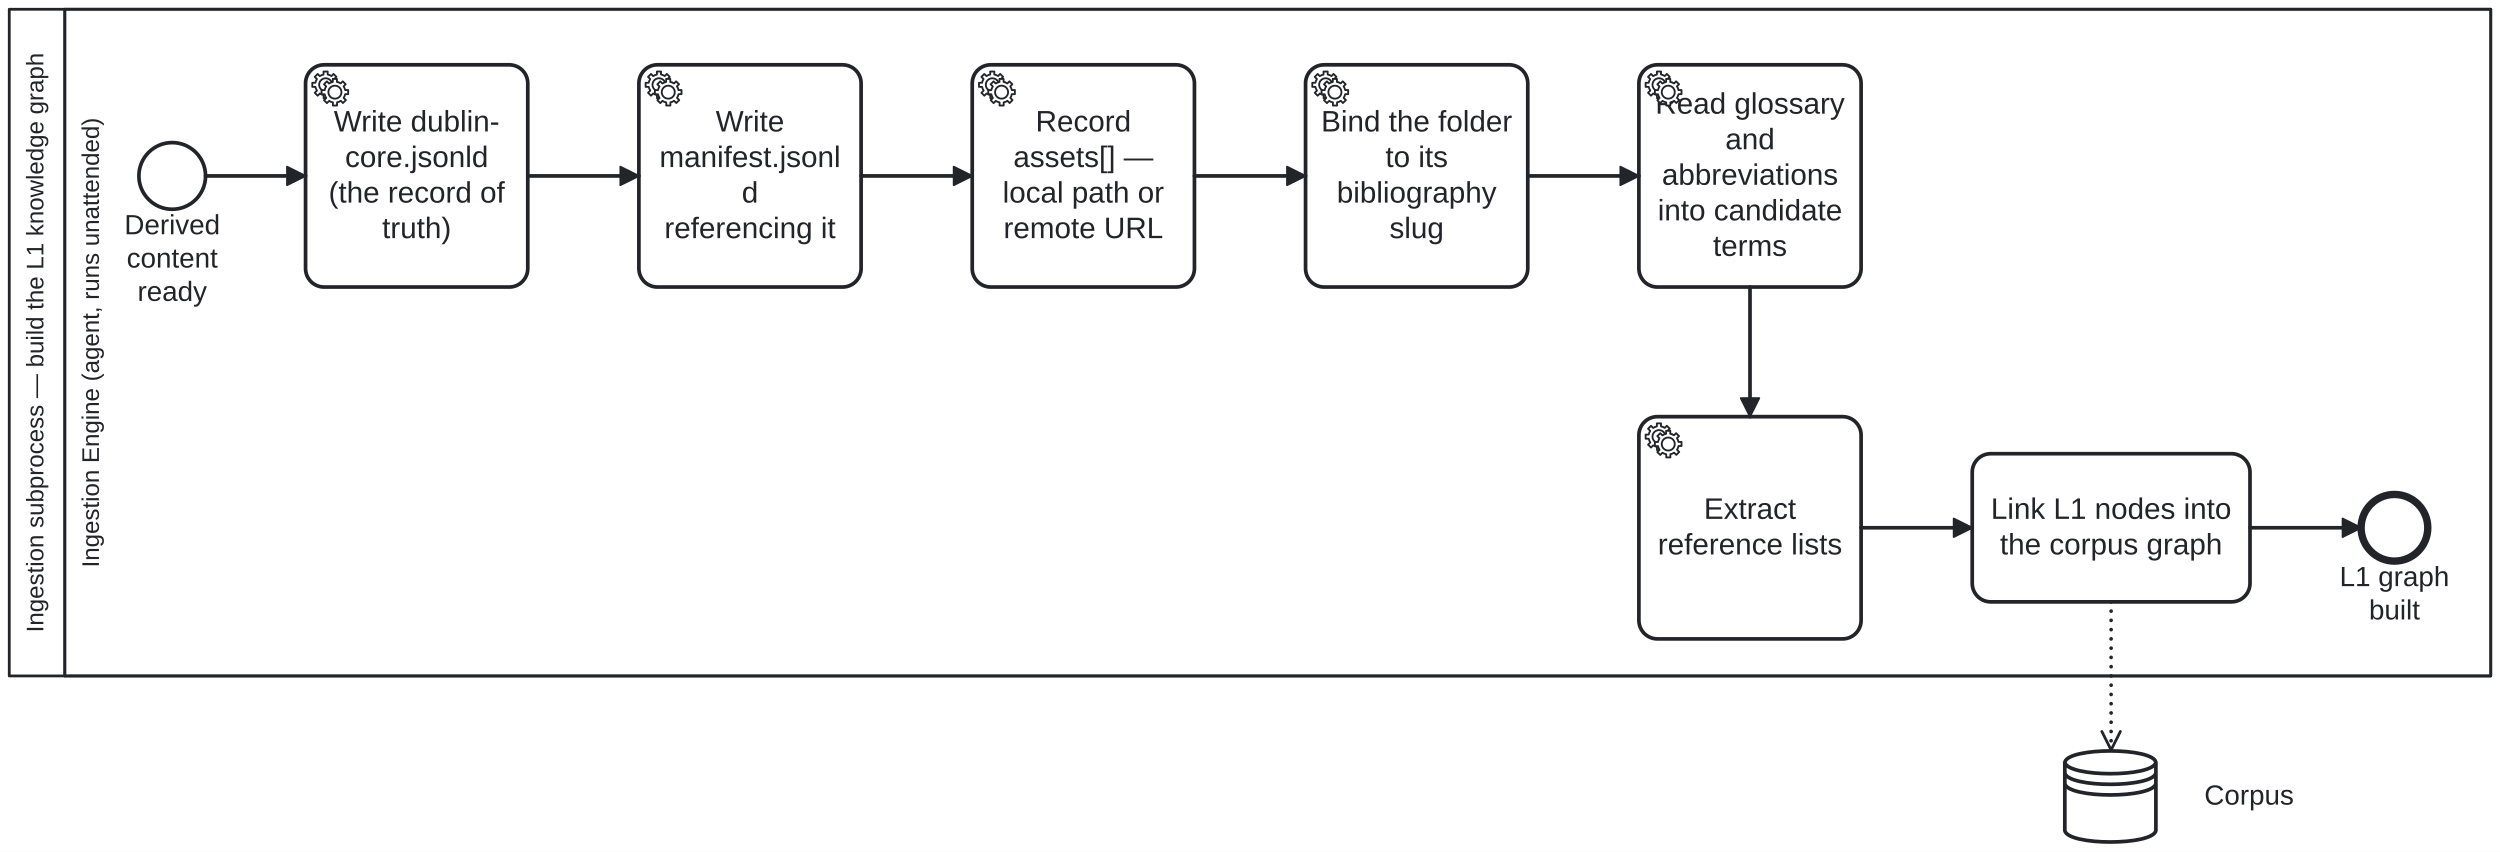
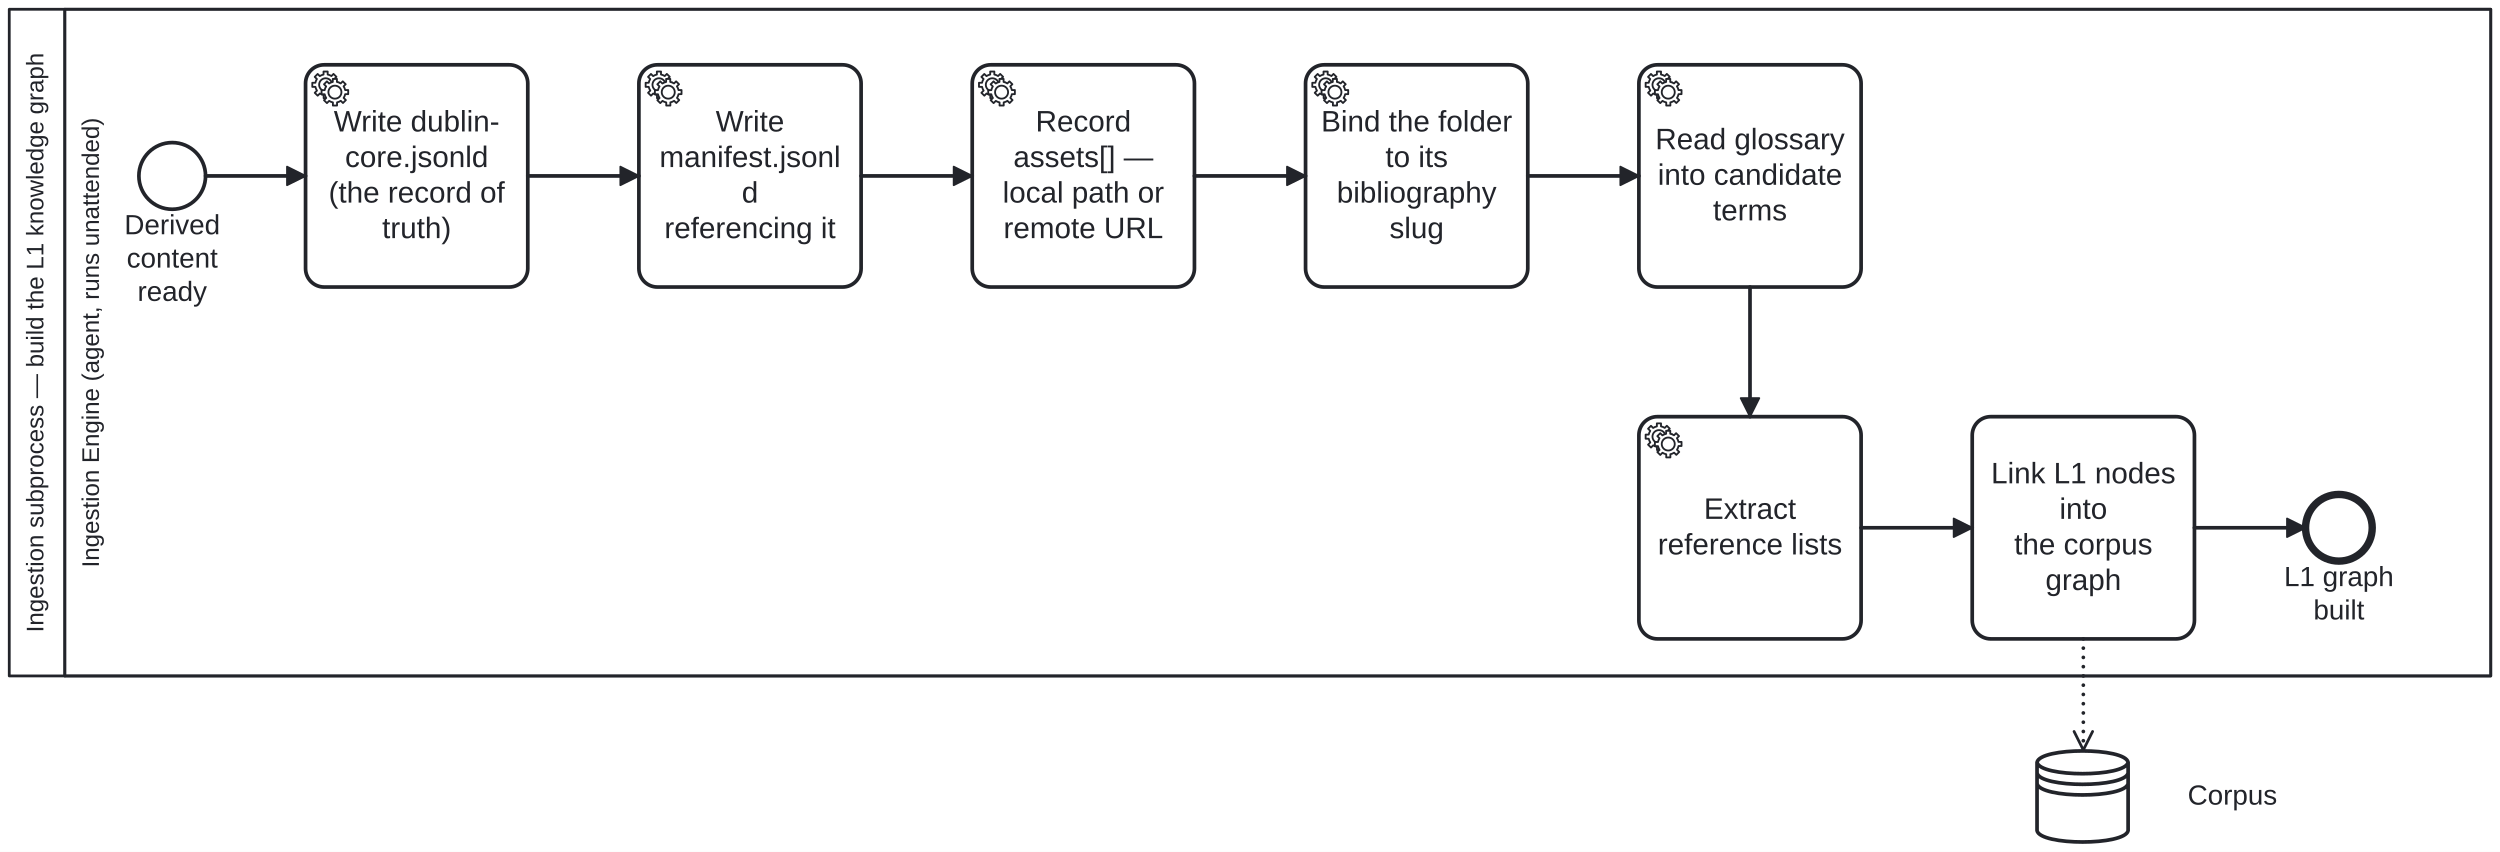
<svg xmlns="http://www.w3.org/2000/svg" width="100%" style="max-width:100%;height:auto" viewBox="155 75 1350 460" version="1.1">
  <rect x="155" y="75" width="1350" height="460" fill="#ffffff" />
  <g class="djs-group">
    <g class="djs-element djs-shape" data-element-id="Participant_BuildL1Kg" style="display: block;" transform="matrix(1 0 0 1 160 80)">
      <g class="djs-visual">
        <rect x="0" y="0" width="1340" height="360" rx="0" ry="0" style="stroke-linecap: round; stroke-linejoin: round; stroke: rgb(34, 36, 42); stroke-width: 1.5px; fill: white; fill-opacity: 0.95;" />
        <path style="fill: none; stroke-linecap: round; stroke-linejoin: round; stroke: rgb(34, 36, 42); stroke-width: 1.5px;" d="M30,0L30,360" />
        <text lineHeight="1.05" class="djs-label" transform="matrix(-1.83697e-16 -1 1 -1.83697e-16 0 360)" style="font-family: Arial, sans-serif; font-size: 13px; font-weight: normal; fill: rgb(34, 36, 42);">
          <tspan x="23.537" y="18.413">Ingestion subprocess — build the L1 knowledge graph</tspan>
        </text>
      </g>
      <rect class="djs-hit djs-hit-all" x="0" y="0" width="1340" height="360" style="fill: none; stroke-opacity: 0; stroke: white; stroke-width: 15px;" />
    </g>
    <g class="djs-children">
      <g class="djs-group">
        <g class="djs-element djs-shape" data-element-id="Lane_0" style="display: block;" transform="matrix(1 0 0 1 190 80)">
          <g class="djs-visual">
            <rect x="0" y="0" width="1310" height="360" rx="0" ry="0" style="stroke-linecap: round; stroke-linejoin: round; stroke: rgb(34, 36, 42); stroke-width: 1.5px; fill: white; fill-opacity: 0.25;" />
            <text lineHeight="1.05" class="djs-label" transform="matrix(-1.83697e-16 -1 1 -1.83697e-16 0 360)" style="font-family: Arial, sans-serif; font-size: 13px; font-weight: normal; fill: rgb(34, 36, 42);">
              <tspan x="58.579" y="18.413">Ingestion Engine (agent, runs unattended)</tspan>
            </text>
          </g>
          <rect class="djs-hit djs-hit-all" x="0" y="0" width="1310" height="360" style="fill: none; stroke-opacity: 0; stroke: white; stroke-width: 15px;" />
        </g>
      </g>
      <g class="djs-group">
        <g class="djs-element djs-shape" data-element-id="StartEvent_Derived2" style="display: block;" transform="matrix(1 0 0 1 230 152)">
          <g class="djs-visual">
            <circle cx="18" cy="18" r="18" style="stroke-linecap: round; stroke-linejoin: round; stroke: rgb(34, 36, 42); stroke-width: 2px; fill: white; fill-opacity: 0.95;" />
          </g>
          <rect class="djs-hit djs-hit-all" x="0" y="0" width="36" height="36" style="fill: none; stroke-opacity: 0; stroke: white; stroke-width: 15px;" />
        </g>
      </g>
      <g class="djs-group">
        <g class="djs-element djs-shape" data-element-id="StartEvent_Derived2_label" style="display: block;" transform="matrix(1 0 0 1 222 188)">
          <g class="djs-visual">
            <text lineHeight="1.2" class="djs-label" style="font-family: Arial, sans-serif; font-size: 15px; font-weight: normal; fill: rgb(34, 36, 42);">
              <tspan x="0.156" y="13.5">Derived</tspan>
              <tspan x="1.398" y="31.5">content</tspan>
              <tspan x="7.239" y="49.5">ready</tspan>
            </text>
          </g>
          <rect class="djs-hit djs-hit-all" x="0" y="0" width="52" height="54" style="fill: none; stroke-opacity: 0; stroke: white; stroke-width: 15px;" />
        </g>
      </g>
      <g class="djs-group">
        <g class="djs-element djs-shape" data-element-id="Task_Dublin" style="display: block;" transform="matrix(1 0 0 1 320 110)">
          <g class="djs-visual">
            <rect x="0" y="0" width="120" height="120" rx="10" ry="10" style="stroke-linecap: round; stroke-linejoin: round; stroke: rgb(34, 36, 42); stroke-width: 2px; fill: white; fill-opacity: 0.95;" />
            <text lineHeight="1.2" class="djs-label" style="font-family: Arial, sans-serif; font-size: 16px; font-weight: normal; fill: rgb(34, 36, 42);">
              <tspan x="15.242" y="36">Write dublin-</tspan>
              <tspan x="21.312" y="55.2">core.jsonld</tspan>
              <tspan x="12.422" y="74.4">(the record of </tspan>
              <tspan x="41.328" y="93.6">truth)</tspan>
            </text>
            <circle cx="5" cy="5" r="5" transform="translate(6, 6)" style="stroke-linecap: round; stroke-linejoin: round; stroke: none; stroke-width: 2px; fill: white;" />
            <path d="m 12,18 v -1.713 c 0.352,-0.07 0.704,-0.178 1.048,-0.321 0.344,-0.145 0.666,-0.321 0.966,-0.521 l 1.194,1.18 1.567,-1.577 -1.195,-1.18 c 0.403,-0.614 0.683,-1.299 0.825,-2.018 l 1.622,-0.01 v -2.22 l -1.637,0.01 c -0.073,-0.352 -0.178,-0.7 -0.324,-1.044 -0.145,-0.344 -0.321,-0.664 -0.523,-0.962 l 1.131,-1.136 -1.583,-1.563 -1.13,1.136 c -0.614,-0.401 -1.303,-0.681 -2.023,-0.822 l 0.009,-1.619 h -2.241 l 0.004,1.631 c -0.354,0.074 -0.705,0.18 -1.05,0.324 -0.344,0.144 -0.665,0.321 -0.964,0.52 l -1.17,-1.158 -1.567,1.579 1.168,1.157 c -0.403,0.613 -0.683,1.298 -0.825,2.017 l -1.659,0.003 v 2.222 l 1.672,-0.006 c 0.073,0.351 0.18,0.702 0.324,1.045 0.145,0.344 0.321,0.664 0.523,0.961 l -1.199,1.197 1.584,1.56 1.196,-1.193 c 0.614,0.403 1.303,0.682 2.023,0.823 l 7.19e-4,1.699 h 2.227 z m 0.221,-3.996 c -1.789,0.75 -3.858,-0.093 -4.61,-1.874 -0.752,-1.783 0.091,-3.846 1.88,-4.596 1.788,-0.749 3.857,0.093 4.609,1.874 0.752,1.782 -0.091,3.846 -1.88,4.596 z" style="fill: white; stroke-linecap: round; stroke-linejoin: round; stroke: rgb(34, 36, 42); stroke-width: 1px;" />
            <circle cx="5" cy="5" r="5" transform="translate(11, 10)" style="stroke-linecap: round; stroke-linejoin: round; stroke: none; stroke-width: 2px; fill: white;" />
            <path d="m 17,22 v -1.713 c 0.352,-0.07 0.704,-0.178 1.048,-0.321 0.344,-0.145 0.666,-0.321 0.966,-0.521 l 1.194,1.18 1.567,-1.577 -1.195,-1.18 c 0.403,-0.614 0.683,-1.299 0.825,-2.018 l 1.622,-0.01 v -2.22 l -1.637,0.01 c -0.073,-0.352 -0.178,-0.7 -0.324,-1.044 -0.145,-0.344 -0.321,-0.664 -0.523,-0.962 l 1.131,-1.136 -1.583,-1.563 -1.13,1.136 c -0.614,-0.401 -1.303,-0.681 -2.023,-0.822 l 0.009,-1.619 h -2.241 l 0.004,1.631 c -0.354,0.074 -0.705,0.18 -1.05,0.324 -0.344,0.144 -0.665,0.321 -0.964,0.52 l -1.17,-1.158 -1.567,1.579 1.168,1.157 c -0.403,0.613 -0.683,1.298 -0.825,2.017 l -1.659,0.003 v 2.222 l 1.672,-0.006 c 0.073,0.351 0.18,0.702 0.324,1.045 0.145,0.344 0.321,0.664 0.523,0.961 l -1.199,1.197 1.584,1.56 1.196,-1.193 c 0.614,0.403 1.303,0.682 2.023,0.823 l 7.19e-4,1.699 h 2.227 z m 0.221,-3.996 c -1.789,0.75 -3.858,-0.093 -4.61,-1.874 -0.752,-1.783 0.091,-3.846 1.88,-4.596 1.788,-0.749 3.857,0.093 4.609,1.874 0.752,1.782 -0.091,3.846 -1.88,4.596 z" style="fill: white; stroke-linecap: round; stroke-linejoin: round; stroke: rgb(34, 36, 42); stroke-width: 1px;" />
          </g>
          <rect class="djs-hit djs-hit-all" x="0" y="0" width="120" height="120" style="fill: none; stroke-opacity: 0; stroke: white; stroke-width: 15px;" />
        </g>
      </g>
      <g class="djs-group">
        <g class="djs-element djs-shape" data-element-id="Task_Manifest" style="display: block;" transform="matrix(1 0 0 1 500 110)">
          <g class="djs-visual">
            <rect x="0" y="0" width="120" height="120" rx="10" ry="10" style="stroke-linecap: round; stroke-linejoin: round; stroke: rgb(34, 36, 42); stroke-width: 2px; fill: white; fill-opacity: 0.95;" />
            <text lineHeight="1.2" class="djs-label" style="font-family: Arial, sans-serif; font-size: 16px; font-weight: normal; fill: rgb(34, 36, 42);">
              <tspan x="41.48" y="36">Write </tspan>
              <tspan x="11.09" y="55.2">manifest.jsonl</tspan>
              <tspan x="55.551" y="74.4">d</tspan>
              <tspan x="13.754" y="93.6">referencing it</tspan>
            </text>
            <circle cx="5" cy="5" r="5" transform="translate(6, 6)" style="stroke-linecap: round; stroke-linejoin: round; stroke: none; stroke-width: 2px; fill: white;" />
            <path d="m 12,18 v -1.713 c 0.352,-0.07 0.704,-0.178 1.048,-0.321 0.344,-0.145 0.666,-0.321 0.966,-0.521 l 1.194,1.18 1.567,-1.577 -1.195,-1.18 c 0.403,-0.614 0.683,-1.299 0.825,-2.018 l 1.622,-0.01 v -2.22 l -1.637,0.01 c -0.073,-0.352 -0.178,-0.7 -0.324,-1.044 -0.145,-0.344 -0.321,-0.664 -0.523,-0.962 l 1.131,-1.136 -1.583,-1.563 -1.13,1.136 c -0.614,-0.401 -1.303,-0.681 -2.023,-0.822 l 0.009,-1.619 h -2.241 l 0.004,1.631 c -0.354,0.074 -0.705,0.18 -1.05,0.324 -0.344,0.144 -0.665,0.321 -0.964,0.52 l -1.17,-1.158 -1.567,1.579 1.168,1.157 c -0.403,0.613 -0.683,1.298 -0.825,2.017 l -1.659,0.003 v 2.222 l 1.672,-0.006 c 0.073,0.351 0.18,0.702 0.324,1.045 0.145,0.344 0.321,0.664 0.523,0.961 l -1.199,1.197 1.584,1.56 1.196,-1.193 c 0.614,0.403 1.303,0.682 2.023,0.823 l 7.19e-4,1.699 h 2.227 z m 0.221,-3.996 c -1.789,0.75 -3.858,-0.093 -4.61,-1.874 -0.752,-1.783 0.091,-3.846 1.88,-4.596 1.788,-0.749 3.857,0.093 4.609,1.874 0.752,1.782 -0.091,3.846 -1.88,4.596 z" style="fill: white; stroke-linecap: round; stroke-linejoin: round; stroke: rgb(34, 36, 42); stroke-width: 1px;" />
            <circle cx="5" cy="5" r="5" transform="translate(11, 10)" style="stroke-linecap: round; stroke-linejoin: round; stroke: none; stroke-width: 2px; fill: white;" />
            <path d="m 17,22 v -1.713 c 0.352,-0.07 0.704,-0.178 1.048,-0.321 0.344,-0.145 0.666,-0.321 0.966,-0.521 l 1.194,1.18 1.567,-1.577 -1.195,-1.18 c 0.403,-0.614 0.683,-1.299 0.825,-2.018 l 1.622,-0.01 v -2.22 l -1.637,0.01 c -0.073,-0.352 -0.178,-0.7 -0.324,-1.044 -0.145,-0.344 -0.321,-0.664 -0.523,-0.962 l 1.131,-1.136 -1.583,-1.563 -1.13,1.136 c -0.614,-0.401 -1.303,-0.681 -2.023,-0.822 l 0.009,-1.619 h -2.241 l 0.004,1.631 c -0.354,0.074 -0.705,0.18 -1.05,0.324 -0.344,0.144 -0.665,0.321 -0.964,0.52 l -1.17,-1.158 -1.567,1.579 1.168,1.157 c -0.403,0.613 -0.683,1.298 -0.825,2.017 l -1.659,0.003 v 2.222 l 1.672,-0.006 c 0.073,0.351 0.18,0.702 0.324,1.045 0.145,0.344 0.321,0.664 0.523,0.961 l -1.199,1.197 1.584,1.56 1.196,-1.193 c 0.614,0.403 1.303,0.682 2.023,0.823 l 7.19e-4,1.699 h 2.227 z m 0.221,-3.996 c -1.789,0.75 -3.858,-0.093 -4.61,-1.874 -0.752,-1.783 0.091,-3.846 1.88,-4.596 1.788,-0.749 3.857,0.093 4.609,1.874 0.752,1.782 -0.091,3.846 -1.88,4.596 z" style="fill: white; stroke-linecap: round; stroke-linejoin: round; stroke: rgb(34, 36, 42); stroke-width: 1px;" />
          </g>
          <rect class="djs-hit djs-hit-all" x="0" y="0" width="120" height="120" style="fill: none; stroke-opacity: 0; stroke: white; stroke-width: 15px;" />
        </g>
      </g>
      <g class="djs-group">
        <g class="djs-element djs-shape" data-element-id="Task_Assets" style="display: block;" transform="matrix(1 0 0 1 680 110)">
          <g class="djs-visual">
            <rect x="0" y="0" width="120" height="120" rx="10" ry="10" style="stroke-linecap: round; stroke-linejoin: round; stroke: rgb(34, 36, 42); stroke-width: 2px; fill: white; fill-opacity: 0.95;" />
            <text lineHeight="1.2" class="djs-label" style="font-family: Arial, sans-serif; font-size: 16px; font-weight: normal; fill: rgb(34, 36, 42);">
              <tspan x="34.211" y="36">Record </tspan>
              <tspan x="22.211" y="55.2">assets[] —</tspan>
              <tspan x="16.418" y="74.4">local path or </tspan>
              <tspan x="16.875" y="93.6">remote URL</tspan>
            </text>
            <circle cx="5" cy="5" r="5" transform="translate(6, 6)" style="stroke-linecap: round; stroke-linejoin: round; stroke: none; stroke-width: 2px; fill: white;" />
            <path d="m 12,18 v -1.713 c 0.352,-0.07 0.704,-0.178 1.048,-0.321 0.344,-0.145 0.666,-0.321 0.966,-0.521 l 1.194,1.18 1.567,-1.577 -1.195,-1.18 c 0.403,-0.614 0.683,-1.299 0.825,-2.018 l 1.622,-0.01 v -2.22 l -1.637,0.01 c -0.073,-0.352 -0.178,-0.7 -0.324,-1.044 -0.145,-0.344 -0.321,-0.664 -0.523,-0.962 l 1.131,-1.136 -1.583,-1.563 -1.13,1.136 c -0.614,-0.401 -1.303,-0.681 -2.023,-0.822 l 0.009,-1.619 h -2.241 l 0.004,1.631 c -0.354,0.074 -0.705,0.18 -1.05,0.324 -0.344,0.144 -0.665,0.321 -0.964,0.52 l -1.17,-1.158 -1.567,1.579 1.168,1.157 c -0.403,0.613 -0.683,1.298 -0.825,2.017 l -1.659,0.003 v 2.222 l 1.672,-0.006 c 0.073,0.351 0.18,0.702 0.324,1.045 0.145,0.344 0.321,0.664 0.523,0.961 l -1.199,1.197 1.584,1.56 1.196,-1.193 c 0.614,0.403 1.303,0.682 2.023,0.823 l 7.19e-4,1.699 h 2.227 z m 0.221,-3.996 c -1.789,0.75 -3.858,-0.093 -4.61,-1.874 -0.752,-1.783 0.091,-3.846 1.88,-4.596 1.788,-0.749 3.857,0.093 4.609,1.874 0.752,1.782 -0.091,3.846 -1.88,4.596 z" style="fill: white; stroke-linecap: round; stroke-linejoin: round; stroke: rgb(34, 36, 42); stroke-width: 1px;" />
            <circle cx="5" cy="5" r="5" transform="translate(11, 10)" style="stroke-linecap: round; stroke-linejoin: round; stroke: none; stroke-width: 2px; fill: white;" />
            <path d="m 17,22 v -1.713 c 0.352,-0.07 0.704,-0.178 1.048,-0.321 0.344,-0.145 0.666,-0.321 0.966,-0.521 l 1.194,1.18 1.567,-1.577 -1.195,-1.18 c 0.403,-0.614 0.683,-1.299 0.825,-2.018 l 1.622,-0.01 v -2.22 l -1.637,0.01 c -0.073,-0.352 -0.178,-0.7 -0.324,-1.044 -0.145,-0.344 -0.321,-0.664 -0.523,-0.962 l 1.131,-1.136 -1.583,-1.563 -1.13,1.136 c -0.614,-0.401 -1.303,-0.681 -2.023,-0.822 l 0.009,-1.619 h -2.241 l 0.004,1.631 c -0.354,0.074 -0.705,0.18 -1.05,0.324 -0.344,0.144 -0.665,0.321 -0.964,0.52 l -1.17,-1.158 -1.567,1.579 1.168,1.157 c -0.403,0.613 -0.683,1.298 -0.825,2.017 l -1.659,0.003 v 2.222 l 1.672,-0.006 c 0.073,0.351 0.18,0.702 0.324,1.045 0.145,0.344 0.321,0.664 0.523,0.961 l -1.199,1.197 1.584,1.56 1.196,-1.193 c 0.614,0.403 1.303,0.682 2.023,0.823 l 7.19e-4,1.699 h 2.227 z m 0.221,-3.996 c -1.789,0.75 -3.858,-0.093 -4.61,-1.874 -0.752,-1.783 0.091,-3.846 1.88,-4.596 1.788,-0.749 3.857,0.093 4.609,1.874 0.752,1.782 -0.091,3.846 -1.88,4.596 z" style="fill: white; stroke-linecap: round; stroke-linejoin: round; stroke: rgb(34, 36, 42); stroke-width: 1px;" />
          </g>
          <rect class="djs-hit djs-hit-all" x="0" y="0" width="120" height="120" style="fill: none; stroke-opacity: 0; stroke: white; stroke-width: 15px;" />
        </g>
      </g>
      <g class="djs-group">
        <g class="djs-element djs-shape" data-element-id="Task_Bind" style="display: block;" transform="matrix(1 0 0 1 860 110)">
          <g class="djs-visual">
            <rect x="0" y="0" width="120" height="120" rx="10" ry="10" style="stroke-linecap: round; stroke-linejoin: round; stroke: rgb(34, 36, 42); stroke-width: 2px; fill: white; fill-opacity: 0.95;" />
            <text lineHeight="1.2" class="djs-label" style="font-family: Arial, sans-serif; font-size: 16px; font-weight: normal; fill: rgb(34, 36, 42);">
              <tspan x="8.41" y="36">Bind the folder</tspan>
              <tspan x="43.105" y="55.2">to its </tspan>
              <tspan x="16.859" y="74.4">bibliography </tspan>
              <tspan x="45.324" y="93.6">slug</tspan>
            </text>
            <circle cx="5" cy="5" r="5" transform="translate(6, 6)" style="stroke-linecap: round; stroke-linejoin: round; stroke: none; stroke-width: 2px; fill: white;" />
            <path d="m 12,18 v -1.713 c 0.352,-0.07 0.704,-0.178 1.048,-0.321 0.344,-0.145 0.666,-0.321 0.966,-0.521 l 1.194,1.18 1.567,-1.577 -1.195,-1.18 c 0.403,-0.614 0.683,-1.299 0.825,-2.018 l 1.622,-0.01 v -2.22 l -1.637,0.01 c -0.073,-0.352 -0.178,-0.7 -0.324,-1.044 -0.145,-0.344 -0.321,-0.664 -0.523,-0.962 l 1.131,-1.136 -1.583,-1.563 -1.13,1.136 c -0.614,-0.401 -1.303,-0.681 -2.023,-0.822 l 0.009,-1.619 h -2.241 l 0.004,1.631 c -0.354,0.074 -0.705,0.18 -1.05,0.324 -0.344,0.144 -0.665,0.321 -0.964,0.52 l -1.17,-1.158 -1.567,1.579 1.168,1.157 c -0.403,0.613 -0.683,1.298 -0.825,2.017 l -1.659,0.003 v 2.222 l 1.672,-0.006 c 0.073,0.351 0.18,0.702 0.324,1.045 0.145,0.344 0.321,0.664 0.523,0.961 l -1.199,1.197 1.584,1.56 1.196,-1.193 c 0.614,0.403 1.303,0.682 2.023,0.823 l 7.19e-4,1.699 h 2.227 z m 0.221,-3.996 c -1.789,0.75 -3.858,-0.093 -4.61,-1.874 -0.752,-1.783 0.091,-3.846 1.88,-4.596 1.788,-0.749 3.857,0.093 4.609,1.874 0.752,1.782 -0.091,3.846 -1.88,4.596 z" style="fill: white; stroke-linecap: round; stroke-linejoin: round; stroke: rgb(34, 36, 42); stroke-width: 1px;" />
            <circle cx="5" cy="5" r="5" transform="translate(11, 10)" style="stroke-linecap: round; stroke-linejoin: round; stroke: none; stroke-width: 2px; fill: white;" />
            <path d="m 17,22 v -1.713 c 0.352,-0.07 0.704,-0.178 1.048,-0.321 0.344,-0.145 0.666,-0.321 0.966,-0.521 l 1.194,1.18 1.567,-1.577 -1.195,-1.18 c 0.403,-0.614 0.683,-1.299 0.825,-2.018 l 1.622,-0.01 v -2.22 l -1.637,0.01 c -0.073,-0.352 -0.178,-0.7 -0.324,-1.044 -0.145,-0.344 -0.321,-0.664 -0.523,-0.962 l 1.131,-1.136 -1.583,-1.563 -1.13,1.136 c -0.614,-0.401 -1.303,-0.681 -2.023,-0.822 l 0.009,-1.619 h -2.241 l 0.004,1.631 c -0.354,0.074 -0.705,0.18 -1.05,0.324 -0.344,0.144 -0.665,0.321 -0.964,0.52 l -1.17,-1.158 -1.567,1.579 1.168,1.157 c -0.403,0.613 -0.683,1.298 -0.825,2.017 l -1.659,0.003 v 2.222 l 1.672,-0.006 c 0.073,0.351 0.18,0.702 0.324,1.045 0.145,0.344 0.321,0.664 0.523,0.961 l -1.199,1.197 1.584,1.56 1.196,-1.193 c 0.614,0.403 1.303,0.682 2.023,0.823 l 7.19e-4,1.699 h 2.227 z m 0.221,-3.996 c -1.789,0.75 -3.858,-0.093 -4.61,-1.874 -0.752,-1.783 0.091,-3.846 1.88,-4.596 1.788,-0.749 3.857,0.093 4.609,1.874 0.752,1.782 -0.091,3.846 -1.88,4.596 z" style="fill: white; stroke-linecap: round; stroke-linejoin: round; stroke: rgb(34, 36, 42); stroke-width: 1px;" />
          </g>
          <rect class="djs-hit djs-hit-all" x="0" y="0" width="120" height="120" style="fill: none; stroke-opacity: 0; stroke: white; stroke-width: 15px;" />
        </g>
      </g>
      <g class="djs-group">
        <g class="djs-element djs-shape" data-element-id="Task_Glossary" style="display: block;" transform="matrix(1 0 0 1 1040 110)">
          <g class="djs-visual">
            <rect x="0" y="0" width="120" height="120" rx="10" ry="10" style="stroke-linecap: round; stroke-linejoin: round; stroke: rgb(34, 36, 42); stroke-width: 2px; fill: white; fill-opacity: 0.95;" />
            <text lineHeight="1.2" class="djs-label" style="font-family: Arial, sans-serif; font-size: 16px; font-weight: normal; fill: rgb(34, 36, 42);">
-               <tspan x="8.863" y="26.4">Read glossary </tspan>
-               <tspan x="46.652" y="45.6">and </tspan>
-               <tspan x="12.414" y="64.8">abbreviations </tspan>
-               <tspan x="10.184" y="84">into candidate</tspan>
-               <tspan x="40" y="103.2">terms</tspan>
+               <tspan x="8.863" y="45.6">Read glossary </tspan>
+               <tspan x="10.184" y="64.8">into candidate</tspan>
+               <tspan x="40" y="84">terms</tspan>
            </text>
            <circle cx="5" cy="5" r="5" transform="translate(6, 6)" style="stroke-linecap: round; stroke-linejoin: round; stroke: none; stroke-width: 2px; fill: white;" />
            <path d="m 12,18 v -1.713 c 0.352,-0.07 0.704,-0.178 1.048,-0.321 0.344,-0.145 0.666,-0.321 0.966,-0.521 l 1.194,1.18 1.567,-1.577 -1.195,-1.18 c 0.403,-0.614 0.683,-1.299 0.825,-2.018 l 1.622,-0.01 v -2.22 l -1.637,0.01 c -0.073,-0.352 -0.178,-0.7 -0.324,-1.044 -0.145,-0.344 -0.321,-0.664 -0.523,-0.962 l 1.131,-1.136 -1.583,-1.563 -1.13,1.136 c -0.614,-0.401 -1.303,-0.681 -2.023,-0.822 l 0.009,-1.619 h -2.241 l 0.004,1.631 c -0.354,0.074 -0.705,0.18 -1.05,0.324 -0.344,0.144 -0.665,0.321 -0.964,0.52 l -1.17,-1.158 -1.567,1.579 1.168,1.157 c -0.403,0.613 -0.683,1.298 -0.825,2.017 l -1.659,0.003 v 2.222 l 1.672,-0.006 c 0.073,0.351 0.18,0.702 0.324,1.045 0.145,0.344 0.321,0.664 0.523,0.961 l -1.199,1.197 1.584,1.56 1.196,-1.193 c 0.614,0.403 1.303,0.682 2.023,0.823 l 7.19e-4,1.699 h 2.227 z m 0.221,-3.996 c -1.789,0.75 -3.858,-0.093 -4.61,-1.874 -0.752,-1.783 0.091,-3.846 1.88,-4.596 1.788,-0.749 3.857,0.093 4.609,1.874 0.752,1.782 -0.091,3.846 -1.88,4.596 z" style="fill: white; stroke-linecap: round; stroke-linejoin: round; stroke: rgb(34, 36, 42); stroke-width: 1px;" />
            <circle cx="5" cy="5" r="5" transform="translate(11, 10)" style="stroke-linecap: round; stroke-linejoin: round; stroke: none; stroke-width: 2px; fill: white;" />
            <path d="m 17,22 v -1.713 c 0.352,-0.07 0.704,-0.178 1.048,-0.321 0.344,-0.145 0.666,-0.321 0.966,-0.521 l 1.194,1.18 1.567,-1.577 -1.195,-1.18 c 0.403,-0.614 0.683,-1.299 0.825,-2.018 l 1.622,-0.01 v -2.22 l -1.637,0.01 c -0.073,-0.352 -0.178,-0.7 -0.324,-1.044 -0.145,-0.344 -0.321,-0.664 -0.523,-0.962 l 1.131,-1.136 -1.583,-1.563 -1.13,1.136 c -0.614,-0.401 -1.303,-0.681 -2.023,-0.822 l 0.009,-1.619 h -2.241 l 0.004,1.631 c -0.354,0.074 -0.705,0.18 -1.05,0.324 -0.344,0.144 -0.665,0.321 -0.964,0.52 l -1.17,-1.158 -1.567,1.579 1.168,1.157 c -0.403,0.613 -0.683,1.298 -0.825,2.017 l -1.659,0.003 v 2.222 l 1.672,-0.006 c 0.073,0.351 0.18,0.702 0.324,1.045 0.145,0.344 0.321,0.664 0.523,0.961 l -1.199,1.197 1.584,1.56 1.196,-1.193 c 0.614,0.403 1.303,0.682 2.023,0.823 l 7.19e-4,1.699 h 2.227 z m 0.221,-3.996 c -1.789,0.75 -3.858,-0.093 -4.61,-1.874 -0.752,-1.783 0.091,-3.846 1.88,-4.596 1.788,-0.749 3.857,0.093 4.609,1.874 0.752,1.782 -0.091,3.846 -1.88,4.596 z" style="fill: white; stroke-linecap: round; stroke-linejoin: round; stroke: rgb(34, 36, 42); stroke-width: 1px;" />
          </g>
          <rect class="djs-hit djs-hit-all" x="0" y="0" width="120" height="120" style="fill: none; stroke-opacity: 0; stroke: white; stroke-width: 15px;" />
        </g>
      </g>
      <g class="djs-group">
        <g class="djs-element djs-shape" data-element-id="Task_References" style="display: block;" transform="matrix(1 0 0 1 1040 300)">
          <g class="djs-visual">
            <rect x="0" y="0" width="120" height="120" rx="10" ry="10" style="stroke-linecap: round; stroke-linejoin: round; stroke: rgb(34, 36, 42); stroke-width: 2px; fill: white; fill-opacity: 0.95;" />
            <text lineHeight="1.2" class="djs-label" style="font-family: Arial, sans-serif; font-size: 16px; font-weight: normal; fill: rgb(34, 36, 42);">
              <tspan x="35.105" y="55.2">Extract </tspan>
              <tspan x="10.203" y="74.4">reference lists</tspan>
            </text>
            <circle cx="5" cy="5" r="5" transform="translate(6, 6)" style="stroke-linecap: round; stroke-linejoin: round; stroke: none; stroke-width: 2px; fill: white;" />
            <path d="m 12,18 v -1.713 c 0.352,-0.07 0.704,-0.178 1.048,-0.321 0.344,-0.145 0.666,-0.321 0.966,-0.521 l 1.194,1.18 1.567,-1.577 -1.195,-1.18 c 0.403,-0.614 0.683,-1.299 0.825,-2.018 l 1.622,-0.01 v -2.22 l -1.637,0.01 c -0.073,-0.352 -0.178,-0.7 -0.324,-1.044 -0.145,-0.344 -0.321,-0.664 -0.523,-0.962 l 1.131,-1.136 -1.583,-1.563 -1.13,1.136 c -0.614,-0.401 -1.303,-0.681 -2.023,-0.822 l 0.009,-1.619 h -2.241 l 0.004,1.631 c -0.354,0.074 -0.705,0.18 -1.05,0.324 -0.344,0.144 -0.665,0.321 -0.964,0.52 l -1.17,-1.158 -1.567,1.579 1.168,1.157 c -0.403,0.613 -0.683,1.298 -0.825,2.017 l -1.659,0.003 v 2.222 l 1.672,-0.006 c 0.073,0.351 0.18,0.702 0.324,1.045 0.145,0.344 0.321,0.664 0.523,0.961 l -1.199,1.197 1.584,1.56 1.196,-1.193 c 0.614,0.403 1.303,0.682 2.023,0.823 l 7.19e-4,1.699 h 2.227 z m 0.221,-3.996 c -1.789,0.75 -3.858,-0.093 -4.61,-1.874 -0.752,-1.783 0.091,-3.846 1.88,-4.596 1.788,-0.749 3.857,0.093 4.609,1.874 0.752,1.782 -0.091,3.846 -1.88,4.596 z" style="fill: white; stroke-linecap: round; stroke-linejoin: round; stroke: rgb(34, 36, 42); stroke-width: 1px;" />
            <circle cx="5" cy="5" r="5" transform="translate(11, 10)" style="stroke-linecap: round; stroke-linejoin: round; stroke: none; stroke-width: 2px; fill: white;" />
            <path d="m 17,22 v -1.713 c 0.352,-0.07 0.704,-0.178 1.048,-0.321 0.344,-0.145 0.666,-0.321 0.966,-0.521 l 1.194,1.18 1.567,-1.577 -1.195,-1.18 c 0.403,-0.614 0.683,-1.299 0.825,-2.018 l 1.622,-0.01 v -2.22 l -1.637,0.01 c -0.073,-0.352 -0.178,-0.7 -0.324,-1.044 -0.145,-0.344 -0.321,-0.664 -0.523,-0.962 l 1.131,-1.136 -1.583,-1.563 -1.13,1.136 c -0.614,-0.401 -1.303,-0.681 -2.023,-0.822 l 0.009,-1.619 h -2.241 l 0.004,1.631 c -0.354,0.074 -0.705,0.18 -1.05,0.324 -0.344,0.144 -0.665,0.321 -0.964,0.52 l -1.17,-1.158 -1.567,1.579 1.168,1.157 c -0.403,0.613 -0.683,1.298 -0.825,2.017 l -1.659,0.003 v 2.222 l 1.672,-0.006 c 0.073,0.351 0.18,0.702 0.324,1.045 0.145,0.344 0.321,0.664 0.523,0.961 l -1.199,1.197 1.584,1.56 1.196,-1.193 c 0.614,0.403 1.303,0.682 2.023,0.823 l 7.19e-4,1.699 h 2.227 z m 0.221,-3.996 c -1.789,0.75 -3.858,-0.093 -4.61,-1.874 -0.752,-1.783 0.091,-3.846 1.88,-4.596 1.788,-0.749 3.857,0.093 4.609,1.874 0.752,1.782 -0.091,3.846 -1.88,4.596 z" style="fill: white; stroke-linecap: round; stroke-linejoin: round; stroke: rgb(34, 36, 42); stroke-width: 1px;" />
          </g>
          <rect class="djs-hit djs-hit-all" x="0" y="0" width="120" height="120" style="fill: none; stroke-opacity: 0; stroke: white; stroke-width: 15px;" />
        </g>
      </g>
      <g class="djs-group">
-         <g class="djs-element djs-shape" data-element-id="Task_Link" style="display: block;" transform="matrix(1 0 0 1 1220 320)">
-           <g class="djs-visual">
-             <rect x="0" y="0" width="150" height="80" rx="10" ry="10" style="stroke-linecap: round; stroke-linejoin: round; stroke: rgb(34, 36, 42); stroke-width: 2px; fill: white; fill-opacity: 0.95;" />
-             <text lineHeight="1.2" class="djs-label" style="font-family: Arial, sans-serif; font-size: 16px; font-weight: normal; fill: rgb(34, 36, 42);">
-               <tspan x="10.062" y="35.2">Link L1 nodes into</tspan>
-               <tspan x="14.961" y="54.4">the corpus graph</tspan>
-             </text>
-           </g>
-           <rect class="djs-hit djs-hit-all" x="0" y="0" width="150" height="80" style="fill: none; stroke-opacity: 0; stroke: white; stroke-width: 15px;" />
-         </g>
-       </g>
-       <g class="djs-group">
-         <g class="djs-element djs-shape" data-element-id="EndEvent_KgBuilt" style="display: block;" transform="matrix(1 0 0 1 1430 342)">
+         <g class="djs-element djs-shape" data-element-id="Task_Link" style="display: block;" transform="matrix(1 0 0 1 1220 300)">
+           <g class="djs-visual">
+             <rect x="0" y="0" width="120" height="120" rx="10" ry="10" style="stroke-linecap: round; stroke-linejoin: round; stroke: rgb(34, 36, 42); stroke-width: 2px; fill: white; fill-opacity: 0.95;" />
+             <text lineHeight="1.2" class="djs-label" style="font-family: Arial, sans-serif; font-size: 16px; font-weight: normal; fill: rgb(34, 36, 42);">
+               <tspan x="10.184" y="36">Link L1 nodes </tspan>
+               <tspan x="47.102" y="55.2">into</tspan>
+               <tspan x="22.645" y="74.4">the corpus </tspan>
+               <tspan x="39.539" y="93.6">graph</tspan>
+             </text>
+           </g>
+           <rect class="djs-hit djs-hit-all" x="0" y="0" width="120" height="120" style="fill: none; stroke-opacity: 0; stroke: white; stroke-width: 15px;" />
+         </g>
+       </g>
+       <g class="djs-group">
+         <g class="djs-element djs-shape" data-element-id="EndEvent_KgBuilt" style="display: block;" transform="matrix(1 0 0 1 1400 342)">
          <g class="djs-visual">
            <circle cx="18" cy="18" r="18" style="stroke-linecap: round; stroke-linejoin: round; stroke: rgb(34, 36, 42); stroke-width: 4px; fill: white; fill-opacity: 0.95;" />
          </g>
          <rect class="djs-hit djs-hit-all" x="0" y="0" width="36" height="36" style="fill: none; stroke-opacity: 0; stroke: white; stroke-width: 15px;" />
        </g>
      </g>
      <g class="djs-group">
-         <g class="djs-element djs-shape" data-element-id="EndEvent_KgBuilt_label" style="display: block;" transform="matrix(1 0 0 1 1418 378)">
+         <g class="djs-element djs-shape" data-element-id="EndEvent_KgBuilt_label" style="display: block;" transform="matrix(1 0 0 1 1388 378)">
          <g class="djs-visual">
            <text lineHeight="1.2" class="djs-label" style="font-family: Arial, sans-serif; font-size: 15px; font-weight: normal; fill: rgb(34, 36, 42);">
              <tspan x="0.392" y="13.5">L1 graph </tspan>
              <tspan x="16.241" y="31.5">built</tspan>
            </text>
          </g>
          <rect class="djs-hit djs-hit-all" x="0" y="0" width="60" height="36" style="fill: none; stroke-opacity: 0; stroke: white; stroke-width: 15px;" />
        </g>
      </g>
      <g class="djs-group">
        <g class="djs-element djs-connection" data-element-id="Flow_k1" style="display: block;">
          <g class="djs-visual">
            <defs>
              <marker id="bpmn-marker-1" viewBox="0 0 20 20" refX="11" refY="10" markerWidth="10" markerHeight="10" orient="auto">
                <path d="M 1 5 L 11 10 L 1 15 Z" style="stroke-linecap: round; stroke-linejoin: round; stroke: rgb(34, 36, 42); stroke-width: 1px; fill: rgb(34, 36, 42);" />
              </marker>
            </defs>
            <path data-corner-radius="5" style="fill: none; stroke-linecap: round; stroke-linejoin: round; stroke: rgb(34, 36, 42); stroke-width: 2px; marker-end: url('#bpmn-marker-1');" d="M266,170L320,170" />
          </g>
          <path d="M266,170L320,170" class="djs-hit djs-hit-stroke" style="fill: none; stroke-opacity: 0; stroke: white; stroke-width: 15px;" />
        </g>
      </g>
      <g class="djs-group">
        <g class="djs-element djs-connection" data-element-id="Flow_k2" style="display: block;">
          <g class="djs-visual">
            <defs>
              <marker id="bpmn-marker-2" viewBox="0 0 20 20" refX="11" refY="10" markerWidth="10" markerHeight="10" orient="auto">
                <path d="M 1 5 L 11 10 L 1 15 Z" style="stroke-linecap: round; stroke-linejoin: round; stroke: rgb(34, 36, 42); stroke-width: 1px; fill: rgb(34, 36, 42);" />
              </marker>
            </defs>
            <path data-corner-radius="5" style="fill: none; stroke-linecap: round; stroke-linejoin: round; stroke: rgb(34, 36, 42); stroke-width: 2px; marker-end: url('#bpmn-marker-2');" d="M440,170L500,170" />
          </g>
          <path d="M440,170L500,170" class="djs-hit djs-hit-stroke" style="fill: none; stroke-opacity: 0; stroke: white; stroke-width: 15px;" />
        </g>
      </g>
      <g class="djs-group">
        <g class="djs-element djs-connection" data-element-id="Flow_k3" style="display: block;">
          <g class="djs-visual">
            <defs>
              <marker id="bpmn-marker-3" viewBox="0 0 20 20" refX="11" refY="10" markerWidth="10" markerHeight="10" orient="auto">
                <path d="M 1 5 L 11 10 L 1 15 Z" style="stroke-linecap: round; stroke-linejoin: round; stroke: rgb(34, 36, 42); stroke-width: 1px; fill: rgb(34, 36, 42);" />
              </marker>
            </defs>
            <path data-corner-radius="5" style="fill: none; stroke-linecap: round; stroke-linejoin: round; stroke: rgb(34, 36, 42); stroke-width: 2px; marker-end: url('#bpmn-marker-3');" d="M620,170L680,170" />
          </g>
          <path d="M620,170L680,170" class="djs-hit djs-hit-stroke" style="fill: none; stroke-opacity: 0; stroke: white; stroke-width: 15px;" />
        </g>
      </g>
      <g class="djs-group">
        <g class="djs-element djs-connection" data-element-id="Flow_k4" style="display: block;">
          <g class="djs-visual">
            <defs>
              <marker id="bpmn-marker-4" viewBox="0 0 20 20" refX="11" refY="10" markerWidth="10" markerHeight="10" orient="auto">
                <path d="M 1 5 L 11 10 L 1 15 Z" style="stroke-linecap: round; stroke-linejoin: round; stroke: rgb(34, 36, 42); stroke-width: 1px; fill: rgb(34, 36, 42);" />
              </marker>
            </defs>
            <path data-corner-radius="5" style="fill: none; stroke-linecap: round; stroke-linejoin: round; stroke: rgb(34, 36, 42); stroke-width: 2px; marker-end: url('#bpmn-marker-4');" d="M800,170L860,170" />
          </g>
          <path d="M800,170L860,170" class="djs-hit djs-hit-stroke" style="fill: none; stroke-opacity: 0; stroke: white; stroke-width: 15px;" />
        </g>
      </g>
      <g class="djs-group">
        <g class="djs-element djs-connection" data-element-id="Flow_k5" style="display: block;">
          <g class="djs-visual">
            <defs>
              <marker id="bpmn-marker-5" viewBox="0 0 20 20" refX="11" refY="10" markerWidth="10" markerHeight="10" orient="auto">
                <path d="M 1 5 L 11 10 L 1 15 Z" style="stroke-linecap: round; stroke-linejoin: round; stroke: rgb(34, 36, 42); stroke-width: 1px; fill: rgb(34, 36, 42);" />
              </marker>
            </defs>
            <path data-corner-radius="5" style="fill: none; stroke-linecap: round; stroke-linejoin: round; stroke: rgb(34, 36, 42); stroke-width: 2px; marker-end: url('#bpmn-marker-5');" d="M980,170L1040,170" />
          </g>
          <path d="M980,170L1040,170" class="djs-hit djs-hit-stroke" style="fill: none; stroke-opacity: 0; stroke: white; stroke-width: 15px;" />
        </g>
      </g>
      <g class="djs-group">
        <g class="djs-element djs-connection" data-element-id="Flow_k5b" style="display: block;">
          <g class="djs-visual">
            <defs>
              <marker id="bpmn-marker-6" viewBox="0 0 20 20" refX="11" refY="10" markerWidth="10" markerHeight="10" orient="auto">
                <path d="M 1 5 L 11 10 L 1 15 Z" style="stroke-linecap: round; stroke-linejoin: round; stroke: rgb(34, 36, 42); stroke-width: 1px; fill: rgb(34, 36, 42);" />
              </marker>
            </defs>
            <path data-corner-radius="5" style="fill: none; stroke-linecap: round; stroke-linejoin: round; stroke: rgb(34, 36, 42); stroke-width: 2px; marker-end: url('#bpmn-marker-6');" d="M1100,230L1100,300" />
          </g>
          <path d="M1100,230L1100,300" class="djs-hit djs-hit-stroke" style="fill: none; stroke-opacity: 0; stroke: white; stroke-width: 15px;" />
        </g>
      </g>
      <g class="djs-group">
        <g class="djs-element djs-connection" data-element-id="Flow_k5c" style="display: block;">
          <g class="djs-visual">
            <defs>
              <marker id="bpmn-marker-7" viewBox="0 0 20 20" refX="11" refY="10" markerWidth="10" markerHeight="10" orient="auto">
                <path d="M 1 5 L 11 10 L 1 15 Z" style="stroke-linecap: round; stroke-linejoin: round; stroke: rgb(34, 36, 42); stroke-width: 1px; fill: rgb(34, 36, 42);" />
              </marker>
            </defs>
            <path data-corner-radius="5" style="fill: none; stroke-linecap: round; stroke-linejoin: round; stroke: rgb(34, 36, 42); stroke-width: 2px; marker-end: url('#bpmn-marker-7');" d="M1160,360L1220,360" />
          </g>
          <path d="M1160,360L1220,360" class="djs-hit djs-hit-stroke" style="fill: none; stroke-opacity: 0; stroke: white; stroke-width: 15px;" />
        </g>
      </g>
      <g class="djs-group">
        <g class="djs-element djs-connection" data-element-id="Flow_k6" style="display: block;">
          <g class="djs-visual">
            <defs>
              <marker id="bpmn-marker-8" viewBox="0 0 20 20" refX="11" refY="10" markerWidth="10" markerHeight="10" orient="auto">
                <path d="M 1 5 L 11 10 L 1 15 Z" style="stroke-linecap: round; stroke-linejoin: round; stroke: rgb(34, 36, 42); stroke-width: 1px; fill: rgb(34, 36, 42);" />
              </marker>
            </defs>
-             <path data-corner-radius="5" style="fill: none; stroke-linecap: round; stroke-linejoin: round; stroke: rgb(34, 36, 42); stroke-width: 2px; marker-end: url('#bpmn-marker-8');" d="M1370,360L1430,360" />
-           </g>
-           <path d="M1370,360L1430,360" class="djs-hit djs-hit-stroke" style="fill: none; stroke-opacity: 0; stroke: white; stroke-width: 15px;" />
+             <path data-corner-radius="5" style="fill: none; stroke-linecap: round; stroke-linejoin: round; stroke: rgb(34, 36, 42); stroke-width: 2px; marker-end: url('#bpmn-marker-8');" d="M1340,360L1400,360" />
+           </g>
+           <path d="M1340,360L1400,360" class="djs-hit djs-hit-stroke" style="fill: none; stroke-opacity: 0; stroke: white; stroke-width: 15px;" />
        </g>
      </g>
    </g>
  </g>
  <g class="djs-group">
-     <g class="djs-element djs-shape" data-element-id="DSR_corpus" style="display: block;" transform="matrix(1 0 0 1 1270 480)">
+     <g class="djs-element djs-shape" data-element-id="DSR_corpus" style="display: block;" transform="matrix(1 0 0 1 1255 480)">
      <g class="djs-visual">
        <path d="m  0,6.65 l  0,36.885 c  1.639,8.197 47.541,8.197  49.18,0 l  0,-36.885 c -1.639,-8.197 -47.541,-8.197 -49.18,0c  1.639,8.197 47.541,8.197  49.18,0 m  -49.18,5.738c  1.639,8.197 47.541,8.197 49.18,0m  -49.18,5.738c  1.639,8.197 47.541,8.197  49.18,0" style="fill: white; stroke-linecap: round; stroke-linejoin: round; stroke: rgb(34, 36, 42); stroke-width: 2px; fill-opacity: 0.95;" />
      </g>
      <rect class="djs-hit djs-hit-all" x="0" y="0" width="50" height="50" style="fill: none; stroke-opacity: 0; stroke: white; stroke-width: 15px;" />
    </g>
  </g>
  <g class="djs-group">
-     <g class="djs-element djs-shape" data-element-id="DSR_corpus_label" style="display: block;" transform="matrix(1 0 0 1 1345 496)">
+     <g class="djs-element djs-shape" data-element-id="DSR_corpus_label" style="display: block;" transform="matrix(1 0 0 1 1336 496)">
      <g class="djs-visual">
        <text lineHeight="1.2" class="djs-label" style="font-family: Arial, sans-serif; font-size: 15px; font-weight: normal; fill: rgb(34, 36, 42);">
          <tspan x="0.323" y="13.5">Corpus</tspan>
        </text>
      </g>
      <rect class="djs-hit djs-hit-all" x="0" y="0" width="49" height="18" style="fill: none; stroke-opacity: 0; stroke: white; stroke-width: 15px;" />
    </g>
  </g>
  <g class="djs-group">
    <g class="djs-element djs-connection" data-element-id="DOA_Task_Link" style="display: block;">
      <g class="djs-visual">
        <defs>
          <marker id="bpmn-marker-9" viewBox="0 0 20 20" refX="11" refY="10" markerWidth="10" markerHeight="10" orient="auto">
            <path d="M 1 5 L 11 10 L 1 15" style="fill: none; stroke-linecap: round; stroke-linejoin: round; stroke: rgb(34, 36, 42); stroke-width: 1.5px; stroke-dasharray: 10000, 1;" />
          </marker>
        </defs>
-         <path data-corner-radius="5" style="fill: none; stroke-linecap: round; stroke-linejoin: round; stroke: rgb(34, 36, 42); stroke-width: 2px; marker-end: url('#bpmn-marker-9'); stroke-dasharray: 0, 5;" d="M1295,400L1295,480" />
-       </g>
-       <path d="M1295,400L1295,480" class="djs-hit djs-hit-stroke" style="fill: none; stroke-opacity: 0; stroke: white; stroke-width: 15px;" />
+         <path data-corner-radius="5" style="fill: none; stroke-linecap: round; stroke-linejoin: round; stroke: rgb(34, 36, 42); stroke-width: 2px; marker-end: url('#bpmn-marker-9'); stroke-dasharray: 0, 5;" d="M1280,420L1280,480" />
+       </g>
+       <path d="M1280,420L1280,480" class="djs-hit djs-hit-stroke" style="fill: none; stroke-opacity: 0; stroke: white; stroke-width: 15px;" />
    </g>
  </g>
</svg>
